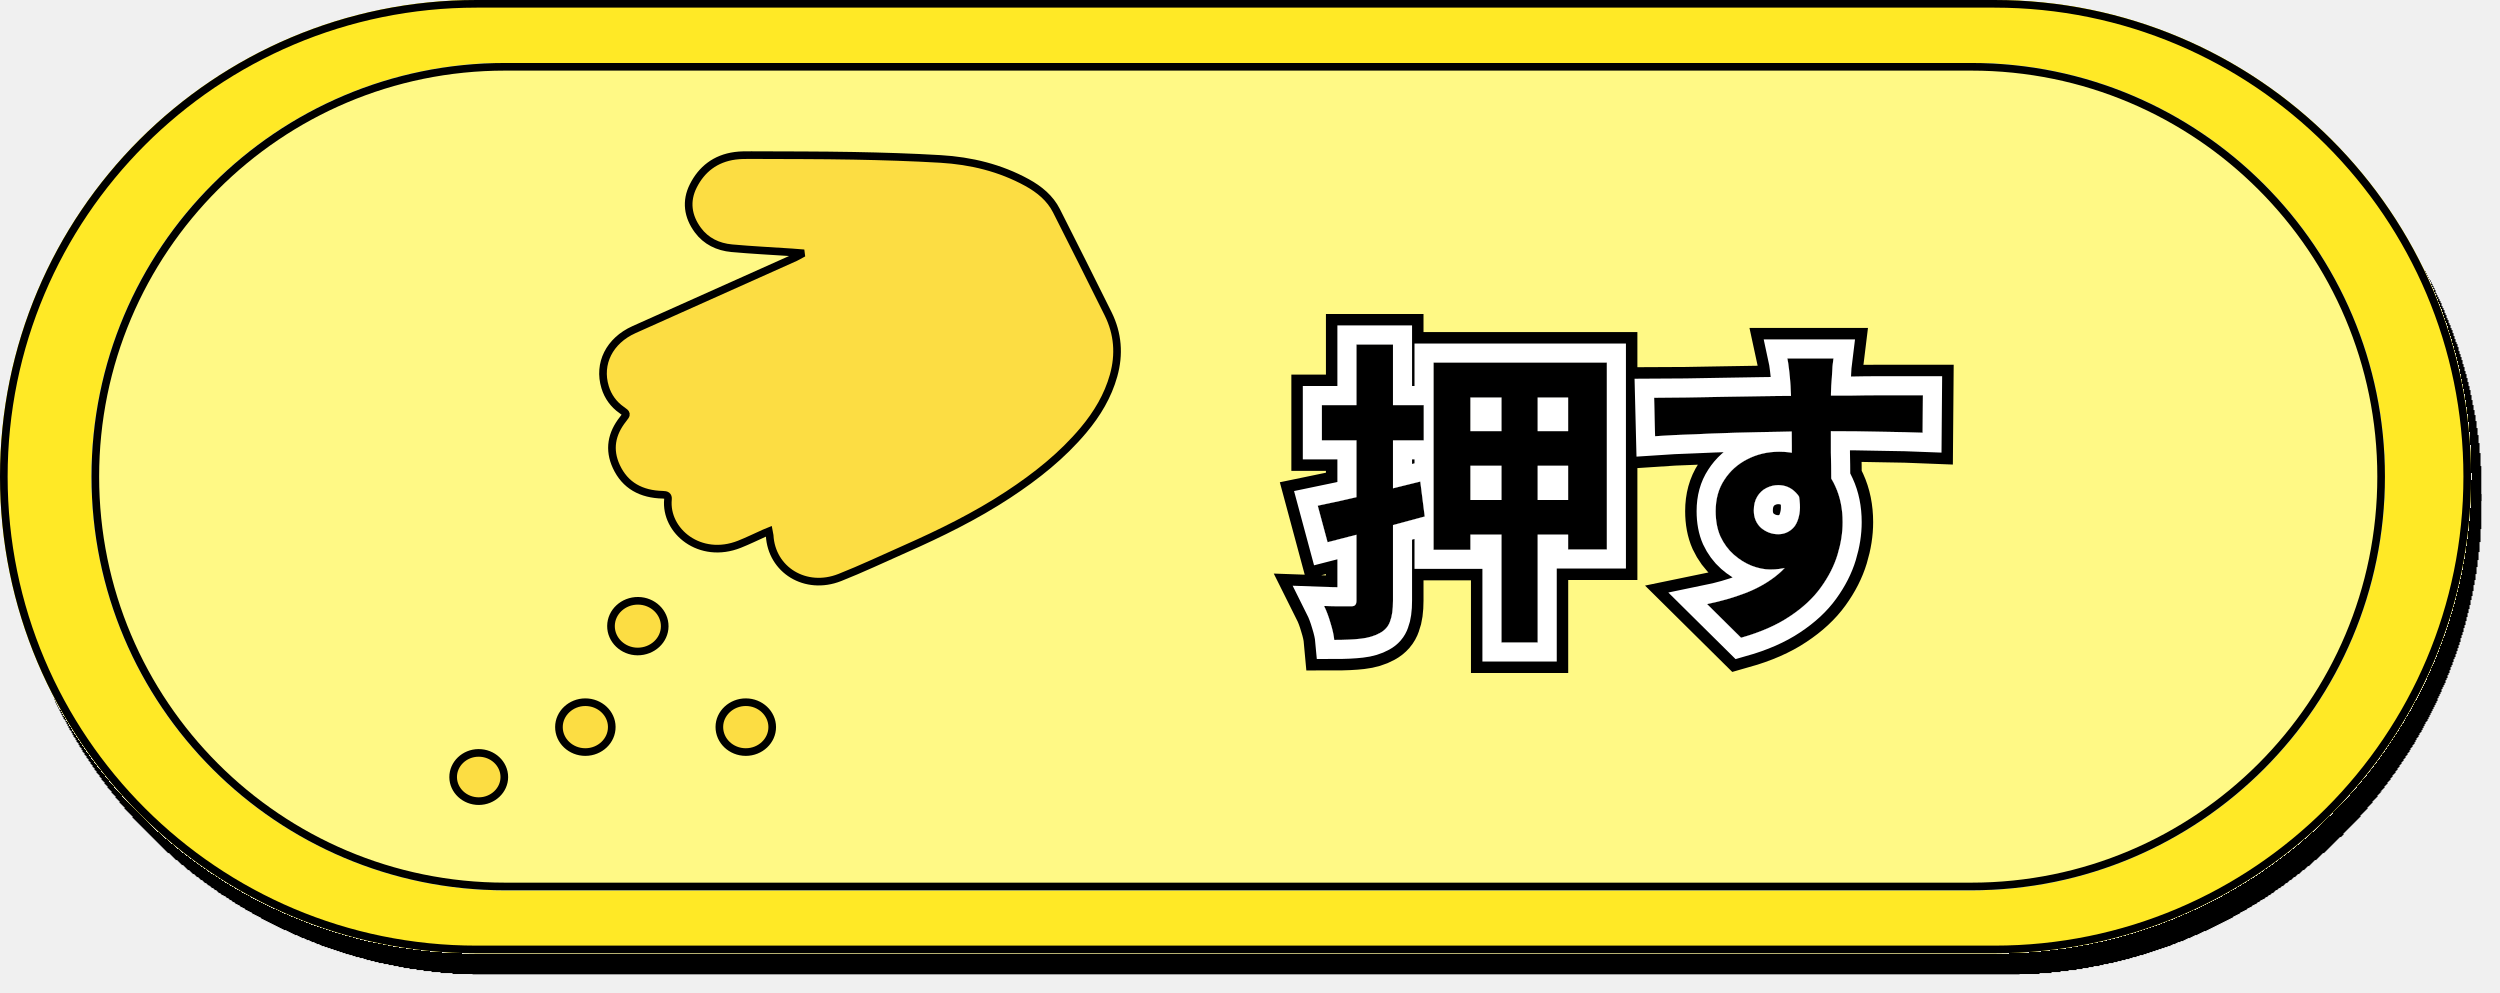
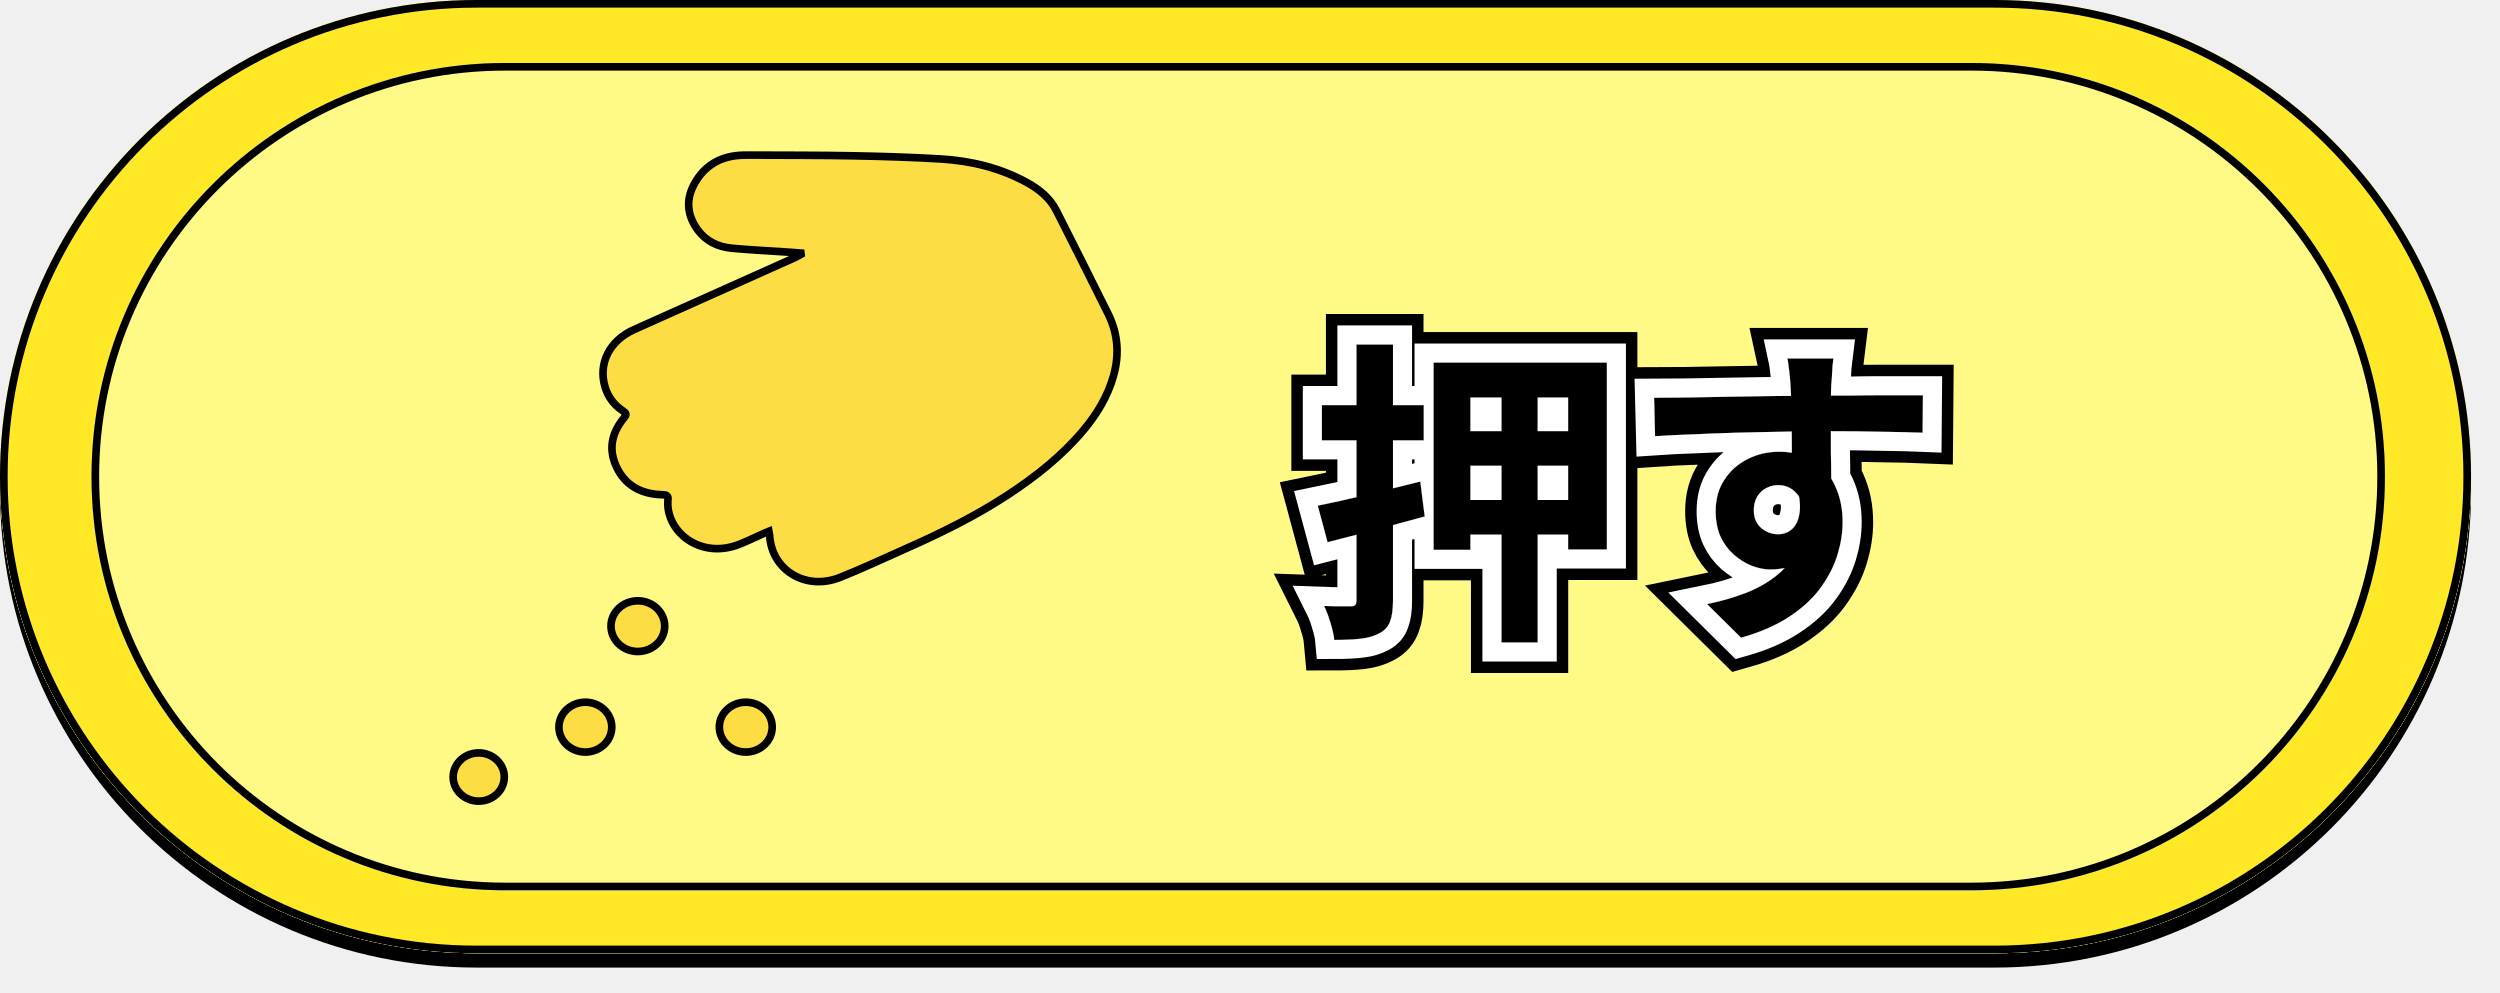
<svg xmlns="http://www.w3.org/2000/svg" xmlns:xlink="http://www.w3.org/1999/xlink" width="131" height="52" viewBox="0 0 131 52" fill="none">
-   <g filter="url(#filter0_d_645_18412)">
+   <use xlink:href="#stroke0_645_18412" fill="#000" transform="translate(0 .75)" />
+   <g>
    <use xlink:href="#stroke0_645_18412" fill="white" />
    <use xlink:href="#stroke0_645_18412" fill="#F8F09D" />
    <use xlink:href="#stroke0_645_18412" fill="#ECF381" />
    <use xlink:href="#stroke0_645_18412" fill="#FFE926" />
    <path d="M24.976 0.2H104.507C118.19 0.2 129.283 11.293 129.283 24.976V24.976C129.283 38.659 118.19 49.751 104.507 49.751H24.976C11.293 49.751 0.2 38.659 0.2 24.976V24.976C0.2 11.293 11.293 0.2 24.976 0.2Z" stroke-width="0.4" stroke="black" />
    <use xlink:href="#stroke1_645_18412" fill="white" />
    <use xlink:href="#stroke1_645_18412" fill="#CCDC44" />
    <use xlink:href="#stroke1_645_18412" fill="#5F99FF" />
    <use xlink:href="#stroke1_645_18412" fill="#FFF985" />
    <path d="M26.47 3.5H103.296C115.156 3.5 124.771 13.115 124.771 24.976C124.771 36.836 115.156 46.451 103.296 46.451H26.47C14.61 46.451 4.995 36.836 4.995 24.976C4.995 13.115 14.61 3.5 26.47 3.5Z" stroke-width="0.4" stroke="black" />
    <use xlink:href="#stroke2_645_18412" fill="#F49727" />
    <use xlink:href="#stroke2_645_18412" fill="#FDA8F3" />
    <use xlink:href="#stroke2_645_18412" fill="#FCDD43" />
    <path d="M34.732 25.925C33.603 25.9 32.757 25.444 32.295 24.446C31.886 23.559 32.04 22.732 32.644 21.966C32.863 21.689 32.863 21.686 32.574 21.483C32.157 21.195 31.852 20.774 31.708 20.288C31.332 19.053 31.933 17.852 33.22 17.273C36.037 16.01 38.854 14.749 41.672 13.489C41.776 13.442 41.874 13.38 41.976 13.325L41.968 13.261C41.807 13.248 41.646 13.235 41.485 13.223C40.438 13.154 39.388 13.102 38.344 13.007C37.616 12.94 36.992 12.633 36.57 12.06C36.037 11.339 35.926 10.539 36.328 9.742C36.762 8.878 37.481 8.302 38.521 8.163C38.798 8.125 39.086 8.128 39.368 8.128C41.156 8.136 42.944 8.131 44.731 8.164C46.249 8.193 47.768 8.239 49.283 8.329C50.882 8.424 52.411 8.796 53.812 9.564C54.468 9.924 55.026 10.386 55.358 11.042C56.269 12.841 57.173 14.644 58.069 16.45C58.582 17.489 58.662 18.571 58.352 19.679C58.055 20.744 57.495 21.681 56.777 22.538C55.658 23.874 54.295 24.957 52.821 25.925C51.116 27.044 49.281 27.945 47.406 28.775C46.274 29.276 45.153 29.807 44.003 30.262C42.217 30.968 40.425 29.87 40.33 28.052C40.322 27.98 40.31 27.908 40.295 27.838C40.195 27.879 40.127 27.904 40.06 27.934C39.623 28.129 39.194 28.341 38.748 28.518C36.681 29.341 34.84 27.833 35.002 26.162C35.022 25.97 34.917 25.929 34.732 25.925L34.732 25.925ZM33.436 31.482C34.209 31.488 34.837 32.09 34.831 32.822C34.825 33.554 34.189 34.14 33.41 34.139C32.639 34.136 32.01 33.532 32.016 32.799C32.022 32.066 32.66 31.476 33.436 31.482V31.482ZM39.082 36.795C39.839 36.795 40.461 37.38 40.464 38.094C40.468 38.818 39.843 39.41 39.076 39.408C38.309 39.406 37.69 38.814 37.694 38.088C37.698 37.376 38.324 36.794 39.082 36.795ZM30.671 36.795C31.429 36.795 32.053 37.375 32.057 38.089C32.063 38.813 31.441 39.406 30.675 39.408C29.908 39.41 29.284 38.819 29.289 38.094C29.291 37.381 29.913 36.796 30.671 36.795ZM25.071 39.452C25.817 39.446 26.426 40.016 26.426 40.718C26.426 41.411 25.824 41.979 25.088 41.98C24.352 41.981 23.75 41.418 23.745 40.724C23.741 40.029 24.338 39.457 25.071 39.452Z" stroke-width="0.4" stroke="black" />
    <use xlink:href="#stroke3_645_18412" fill="white" />
    <use xlink:href="#stroke3_645_18412" fill="black" />
    <mask id="stroke4_645_18412" maskUnits="userSpaceOnUse" x="66.213" y="16.186" width="37" height="20" fill="black">
      <rect fill="white" x="66.213" y="16.186" width="37" height="20" />
      <use xlink:href="#stroke3_645_18412" />
    </mask>
    <path d="M75.12 19H84.199V28.793H82.17V20.829H77.049V28.81H75.12V19ZM76.317 22.591H82.918V24.404H76.317V22.591ZM76.317 26.2H82.918V28.012H76.317V26.2ZM78.678 19.731H80.574V33.665H78.678V19.731ZM69.051 26.499C69.76 26.355 70.586 26.172 71.528 25.95C72.482 25.717 73.446 25.479 74.422 25.235L74.654 27.064C73.79 27.297 72.908 27.535 72.01 27.779C71.124 28.012 70.309 28.223 69.566 28.411L69.051 26.499ZM69.267 21.228H74.605V23.073H69.267V21.228ZM71.079 18.052H72.992V31.471C72.992 31.936 72.942 32.296 72.842 32.551C72.753 32.817 72.576 33.023 72.31 33.167C72.033 33.322 71.7 33.422 71.312 33.466C70.935 33.51 70.47 33.532 69.915 33.532C69.893 33.288 69.827 32.989 69.716 32.635C69.616 32.291 69.505 31.997 69.383 31.753C69.683 31.764 69.965 31.77 70.231 31.77C70.508 31.77 70.697 31.77 70.797 31.77C70.907 31.77 70.98 31.748 71.013 31.703C71.057 31.659 71.079 31.581 71.079 31.471V18.052ZM96.071 18.783C96.06 18.872 96.043 19.016 96.021 19.216C96.01 19.404 95.999 19.598 95.988 19.798C95.977 19.986 95.966 20.125 95.955 20.213C95.944 20.435 95.938 20.734 95.938 21.111C95.938 21.477 95.938 21.887 95.938 22.342C95.938 22.796 95.938 23.256 95.938 23.722C95.949 24.176 95.955 24.609 95.955 25.019C95.966 25.418 95.971 25.75 95.971 26.017L93.893 25.318C93.893 25.108 93.893 24.83 93.893 24.487C93.893 24.132 93.893 23.75 93.893 23.34C93.893 22.918 93.887 22.503 93.876 22.092C93.876 21.682 93.871 21.311 93.86 20.978C93.849 20.646 93.838 20.396 93.826 20.23C93.804 19.886 93.776 19.587 93.743 19.332C93.71 19.066 93.682 18.883 93.66 18.783H96.071ZM86.676 20.845C87.164 20.845 87.718 20.84 88.339 20.829C88.96 20.818 89.609 20.806 90.285 20.795C90.961 20.784 91.626 20.773 92.28 20.762C92.934 20.751 93.549 20.745 94.126 20.745C94.702 20.734 95.201 20.729 95.622 20.729C96.043 20.729 96.504 20.729 97.002 20.729C97.501 20.718 97.995 20.712 98.482 20.712C98.97 20.712 99.413 20.712 99.812 20.712C100.223 20.712 100.539 20.712 100.76 20.712L100.744 22.674C100.223 22.652 99.535 22.636 98.682 22.625C97.828 22.602 96.786 22.591 95.556 22.591C94.802 22.591 94.037 22.602 93.261 22.625C92.485 22.636 91.715 22.652 90.95 22.674C90.185 22.697 89.448 22.724 88.738 22.758C88.029 22.78 87.358 22.813 86.726 22.857L86.676 20.845ZM95.672 25.767C95.672 26.676 95.561 27.43 95.34 28.029C95.129 28.627 94.808 29.082 94.375 29.392C93.943 29.691 93.405 29.841 92.762 29.841C92.452 29.841 92.125 29.774 91.781 29.642C91.449 29.508 91.138 29.314 90.85 29.059C90.562 28.805 90.329 28.489 90.152 28.112C89.985 27.735 89.902 27.291 89.902 26.782C89.902 26.15 90.052 25.606 90.351 25.152C90.65 24.686 91.05 24.326 91.548 24.071C92.058 23.805 92.618 23.672 93.228 23.672C93.96 23.672 94.569 23.838 95.057 24.171C95.556 24.492 95.927 24.93 96.171 25.485C96.426 26.039 96.553 26.665 96.553 27.363C96.553 27.907 96.465 28.472 96.287 29.059C96.11 29.647 95.816 30.223 95.406 30.789C95.007 31.343 94.464 31.847 93.776 32.302C93.1 32.756 92.252 33.128 91.233 33.416L89.453 31.654C90.163 31.509 90.822 31.321 91.432 31.088C92.042 30.855 92.574 30.561 93.028 30.207C93.494 29.852 93.854 29.414 94.109 28.893C94.375 28.372 94.508 27.746 94.508 27.014C94.508 26.482 94.375 26.083 94.109 25.817C93.854 25.551 93.544 25.418 93.178 25.418C92.967 25.418 92.762 25.468 92.563 25.568C92.363 25.667 92.202 25.817 92.081 26.017C91.959 26.216 91.898 26.46 91.898 26.748C91.898 27.125 92.025 27.43 92.28 27.663C92.546 27.884 92.845 27.995 93.178 27.995C93.444 27.995 93.677 27.912 93.876 27.746C94.087 27.58 94.225 27.302 94.292 26.915C94.359 26.526 94.303 26.006 94.126 25.351L95.672 25.767Z" stroke-width="3.2" stroke="black" mask="url(#stroke4_645_18412)" />
    <use xlink:href="#stroke5_645_18412" fill="white" />
    <use xlink:href="#stroke5_645_18412" fill="black" />
    <mask id="stroke6_645_18412" maskUnits="userSpaceOnUse" x="67.213" y="16.186" width="35" height="19" fill="black">
      <rect fill="white" x="67.213" y="16.186" width="35" height="19" />
      <use xlink:href="#stroke5_645_18412" />
    </mask>
    <path d="M75.12 19H84.199V28.793H82.17V20.829H77.049V28.81H75.12V19ZM76.317 22.591H82.918V24.404H76.317V22.591ZM76.317 26.2H82.918V28.012H76.317V26.2ZM78.678 19.731H80.574V33.665H78.678V19.731ZM69.051 26.499C69.76 26.355 70.586 26.172 71.528 25.95C72.482 25.717 73.446 25.479 74.422 25.235L74.654 27.064C73.79 27.297 72.908 27.535 72.01 27.779C71.124 28.012 70.309 28.223 69.566 28.411L69.051 26.499ZM69.267 21.228H74.605V23.073H69.267V21.228ZM71.079 18.052H72.992V31.471C72.992 31.936 72.942 32.296 72.842 32.551C72.753 32.817 72.576 33.023 72.31 33.167C72.033 33.322 71.7 33.422 71.312 33.466C70.935 33.51 70.47 33.532 69.915 33.532C69.893 33.288 69.827 32.989 69.716 32.635C69.616 32.291 69.505 31.997 69.383 31.753C69.683 31.764 69.965 31.77 70.231 31.77C70.508 31.77 70.697 31.77 70.797 31.77C70.907 31.77 70.98 31.748 71.013 31.703C71.057 31.659 71.079 31.581 71.079 31.471V18.052ZM96.071 18.783C96.06 18.872 96.043 19.016 96.021 19.216C96.01 19.404 95.999 19.598 95.988 19.798C95.977 19.986 95.966 20.125 95.955 20.213C95.944 20.435 95.938 20.734 95.938 21.111C95.938 21.477 95.938 21.887 95.938 22.342C95.938 22.796 95.938 23.256 95.938 23.722C95.949 24.176 95.955 24.609 95.955 25.019C95.966 25.418 95.971 25.75 95.971 26.017L93.893 25.318C93.893 25.108 93.893 24.83 93.893 24.487C93.893 24.132 93.893 23.75 93.893 23.34C93.893 22.918 93.887 22.503 93.876 22.092C93.876 21.682 93.871 21.311 93.86 20.978C93.849 20.646 93.838 20.396 93.826 20.23C93.804 19.886 93.776 19.587 93.743 19.332C93.71 19.066 93.682 18.883 93.66 18.783H96.071ZM86.676 20.845C87.164 20.845 87.718 20.84 88.339 20.829C88.96 20.818 89.609 20.806 90.285 20.795C90.961 20.784 91.626 20.773 92.28 20.762C92.934 20.751 93.549 20.745 94.126 20.745C94.702 20.734 95.201 20.729 95.622 20.729C96.043 20.729 96.504 20.729 97.002 20.729C97.501 20.718 97.995 20.712 98.482 20.712C98.97 20.712 99.413 20.712 99.812 20.712C100.223 20.712 100.539 20.712 100.76 20.712L100.744 22.674C100.223 22.652 99.535 22.636 98.682 22.625C97.828 22.602 96.786 22.591 95.556 22.591C94.802 22.591 94.037 22.602 93.261 22.625C92.485 22.636 91.715 22.652 90.95 22.674C90.185 22.697 89.448 22.724 88.738 22.758C88.029 22.78 87.358 22.813 86.726 22.857L86.676 20.845ZM95.672 25.767C95.672 26.676 95.561 27.43 95.34 28.029C95.129 28.627 94.808 29.082 94.375 29.392C93.943 29.691 93.405 29.841 92.762 29.841C92.452 29.841 92.125 29.774 91.781 29.642C91.449 29.508 91.138 29.314 90.85 29.059C90.562 28.805 90.329 28.489 90.152 28.112C89.985 27.735 89.902 27.291 89.902 26.782C89.902 26.15 90.052 25.606 90.351 25.152C90.65 24.686 91.05 24.326 91.548 24.071C92.058 23.805 92.618 23.672 93.228 23.672C93.96 23.672 94.569 23.838 95.057 24.171C95.556 24.492 95.927 24.93 96.171 25.485C96.426 26.039 96.553 26.665 96.553 27.363C96.553 27.907 96.465 28.472 96.287 29.059C96.11 29.647 95.816 30.223 95.406 30.789C95.007 31.343 94.464 31.847 93.776 32.302C93.1 32.756 92.252 33.128 91.233 33.416L89.453 31.654C90.163 31.509 90.822 31.321 91.432 31.088C92.042 30.855 92.574 30.561 93.028 30.207C93.494 29.852 93.854 29.414 94.109 28.893C94.375 28.372 94.508 27.746 94.508 27.014C94.508 26.482 94.375 26.083 94.109 25.817C93.854 25.551 93.544 25.418 93.178 25.418C92.967 25.418 92.762 25.468 92.563 25.568C92.363 25.667 92.202 25.817 92.081 26.017C91.959 26.216 91.898 26.46 91.898 26.748C91.898 27.125 92.025 27.43 92.28 27.663C92.546 27.884 92.845 27.995 93.178 27.995C93.444 27.995 93.677 27.912 93.876 27.746C94.087 27.58 94.225 27.302 94.292 26.915C94.359 26.526 94.303 26.006 94.126 25.351L95.672 25.767Z" stroke-width="2" stroke="black" mask="url(#stroke6_645_18412)" />
    <path d="M75.12 19H84.199V28.793H82.17V20.829H77.049V28.81H75.12V19ZM76.317 22.591H82.918V24.404H76.317V22.591ZM76.317 26.2H82.918V28.012H76.317V26.2ZM78.678 19.731H80.574V33.665H78.678V19.731ZM69.051 26.499C69.76 26.355 70.586 26.172 71.528 25.95C72.482 25.717 73.446 25.479 74.422 25.235L74.654 27.064C73.79 27.297 72.908 27.535 72.01 27.779C71.124 28.012 70.309 28.223 69.566 28.411L69.051 26.499ZM69.267 21.228H74.605V23.073H69.267V21.228ZM71.079 18.052H72.992V31.471C72.992 31.936 72.942 32.296 72.842 32.551C72.753 32.817 72.576 33.023 72.31 33.167C72.033 33.322 71.7 33.422 71.312 33.466C70.935 33.51 70.47 33.532 69.915 33.532C69.893 33.288 69.827 32.989 69.716 32.635C69.616 32.291 69.505 31.997 69.383 31.753C69.683 31.764 69.965 31.77 70.231 31.77C70.508 31.77 70.697 31.77 70.797 31.77C70.907 31.77 70.98 31.748 71.013 31.703C71.057 31.659 71.079 31.581 71.079 31.471V18.052ZM96.071 18.783C96.06 18.872 96.043 19.016 96.021 19.216C96.01 19.404 95.999 19.598 95.988 19.798C95.977 19.986 95.966 20.125 95.955 20.213C95.944 20.435 95.938 20.734 95.938 21.111C95.938 21.477 95.938 21.887 95.938 22.342C95.938 22.796 95.938 23.256 95.938 23.722C95.949 24.176 95.955 24.609 95.955 25.019C95.966 25.418 95.971 25.75 95.971 26.017L93.893 25.318C93.893 25.108 93.893 24.83 93.893 24.487C93.893 24.132 93.893 23.75 93.893 23.34C93.893 22.918 93.887 22.503 93.876 22.092C93.876 21.682 93.871 21.311 93.86 20.978C93.849 20.646 93.838 20.396 93.826 20.23C93.804 19.886 93.776 19.587 93.743 19.332C93.71 19.066 93.682 18.883 93.66 18.783H96.071ZM86.676 20.845C87.164 20.845 87.718 20.84 88.339 20.829C88.96 20.818 89.609 20.806 90.285 20.795C90.961 20.784 91.626 20.773 92.28 20.762C92.934 20.751 93.549 20.745 94.126 20.745C94.702 20.734 95.201 20.729 95.622 20.729C96.043 20.729 96.504 20.729 97.002 20.729C97.501 20.718 97.995 20.712 98.482 20.712C98.97 20.712 99.413 20.712 99.812 20.712C100.223 20.712 100.539 20.712 100.76 20.712L100.744 22.674C100.223 22.652 99.535 22.636 98.682 22.625C97.828 22.602 96.786 22.591 95.556 22.591C94.802 22.591 94.037 22.602 93.261 22.625C92.485 22.636 91.715 22.652 90.95 22.674C90.185 22.697 89.448 22.724 88.738 22.758C88.029 22.78 87.358 22.813 86.726 22.857L86.676 20.845ZM95.672 25.767C95.672 26.676 95.561 27.43 95.34 28.029C95.129 28.627 94.808 29.082 94.375 29.392C93.943 29.691 93.405 29.841 92.762 29.841C92.452 29.841 92.125 29.774 91.781 29.642C91.449 29.508 91.138 29.314 90.85 29.059C90.562 28.805 90.329 28.489 90.152 28.112C89.985 27.735 89.902 27.291 89.902 26.782C89.902 26.15 90.052 25.606 90.351 25.152C90.65 24.686 91.05 24.326 91.548 24.071C92.058 23.805 92.618 23.672 93.228 23.672C93.96 23.672 94.569 23.838 95.057 24.171C95.556 24.492 95.927 24.93 96.171 25.485C96.426 26.039 96.553 26.665 96.553 27.363C96.553 27.907 96.465 28.472 96.287 29.059C96.11 29.647 95.816 30.223 95.406 30.789C95.007 31.343 94.464 31.847 93.776 32.302C93.1 32.756 92.252 33.128 91.233 33.416L89.453 31.654C90.163 31.509 90.822 31.321 91.432 31.088C92.042 30.855 92.574 30.561 93.028 30.207C93.494 29.852 93.854 29.414 94.109 28.893C94.375 28.372 94.508 27.746 94.508 27.014C94.508 26.482 94.375 26.083 94.109 25.817C93.854 25.551 93.544 25.418 93.178 25.418C92.967 25.418 92.762 25.468 92.563 25.568C92.363 25.667 92.202 25.817 92.081 26.017C91.959 26.216 91.898 26.46 91.898 26.748C91.898 27.125 92.025 27.43 92.28 27.663C92.546 27.884 92.845 27.995 93.178 27.995C93.444 27.995 93.677 27.912 93.876 27.746C94.087 27.58 94.225 27.302 94.292 26.915C94.359 26.526 94.303 26.006 94.126 25.351L95.672 25.767Z" stroke-width="2" stroke="white" mask="url(#stroke6_645_18412)" />
  </g>
  <defs>
    <filter id="filter0_d_645_18412" x="0" y="0" width="130.034" height="51.055" filterUnits="userSpaceOnUse" color-interpolation-filters="sRGB">
      <feFlood flood-opacity="0" result="BackgroundImageFix" />
      <feColorMatrix in="SourceAlpha" type="matrix" values="0 0 0 0 0 0 0 0 0 0 0 0 0 0 0 0 0 0 127 0" result="hardAlpha" />
      <feOffset dx="0.552" dy="1.104" />
      <feComposite in2="hardAlpha" operator="out" />
      <feColorMatrix type="matrix" values="0 0 0 0 0 0 0 0 0 0 0 0 0 0 0 0 0 0 1 0" />
      <feBlend mode="normal" in2="BackgroundImageFix" result="effect1_dropShadow_645_18412" />
      <feBlend mode="normal" in="SourceGraphic" in2="effect1_dropShadow_645_18412" result="shape" />
    </filter>
    <path id="stroke0_645_18412" d="M0 24.976C0 11.182 11.182 0 24.976 0H104.507C118.3 0 129.483 11.182 129.483 24.976V24.976C129.483 38.769 118.301 49.951 104.507 49.951H24.976C11.182 49.951 0 38.769 0 24.976V24.976Z" />
    <path id="stroke1_645_18412" d="M4.795 24.976C4.795 13.005 14.499 3.3 26.47 3.3H103.296C115.267 3.3 124.971 13.005 124.971 24.976V24.976C124.971 36.947 115.267 46.651 103.296 46.651H26.47C14.499 46.651 4.795 36.947 4.795 24.976V24.976Z" />
    <path id="stroke2_645_18412" d="M34.732 25.925C33.603 25.9 32.757 25.444 32.295 24.446C31.886 23.559 32.04 22.732 32.644 21.966C32.863 21.689 32.863 21.686 32.574 21.483C32.157 21.195 31.852 20.774 31.708 20.288C31.332 19.053 31.933 17.852 33.22 17.273C36.037 16.01 38.854 14.749 41.672 13.489C41.776 13.442 41.874 13.38 41.976 13.325L41.968 13.261C41.807 13.248 41.646 13.235 41.485 13.223C40.438 13.154 39.388 13.102 38.344 13.007C37.616 12.94 36.992 12.633 36.57 12.06C36.037 11.339 35.926 10.539 36.328 9.742C36.762 8.878 37.481 8.302 38.521 8.163C38.798 8.125 39.086 8.128 39.368 8.128C41.156 8.136 42.944 8.131 44.731 8.164C46.249 8.193 47.768 8.239 49.283 8.329C50.882 8.424 52.411 8.796 53.812 9.564C54.468 9.924 55.026 10.386 55.358 11.042C56.269 12.841 57.173 14.644 58.069 16.45C58.582 17.489 58.662 18.571 58.352 19.679C58.055 20.744 57.495 21.681 56.777 22.538C55.658 23.874 54.295 24.957 52.821 25.925C51.116 27.044 49.281 27.945 47.406 28.775C46.274 29.276 45.153 29.807 44.003 30.262C42.217 30.968 40.425 29.87 40.33 28.052C40.322 27.98 40.31 27.908 40.295 27.838C40.195 27.879 40.127 27.904 40.06 27.934C39.623 28.129 39.194 28.341 38.748 28.518C36.681 29.341 34.84 27.833 35.002 26.162C35.022 25.97 34.917 25.929 34.732 25.925L34.732 25.925ZM33.436 31.482C34.209 31.488 34.837 32.09 34.831 32.822C34.825 33.554 34.189 34.14 33.41 34.139C32.639 34.136 32.01 33.532 32.016 32.799C32.022 32.066 32.66 31.476 33.436 31.482V31.482ZM39.082 36.795C39.839 36.795 40.461 37.38 40.464 38.094C40.468 38.818 39.843 39.41 39.076 39.408C38.309 39.406 37.69 38.814 37.694 38.088C37.698 37.376 38.324 36.794 39.082 36.795ZM30.671 36.795C31.429 36.795 32.053 37.375 32.057 38.089C32.063 38.813 31.441 39.406 30.675 39.408C29.908 39.41 29.284 38.819 29.289 38.094C29.291 37.381 29.913 36.796 30.671 36.795ZM25.071 39.452C25.817 39.446 26.426 40.016 26.426 40.718C26.426 41.411 25.824 41.979 25.088 41.98C24.352 41.981 23.75 41.418 23.745 40.724C23.741 40.029 24.338 39.457 25.071 39.452Z" />
    <path id="stroke3_645_18412" d="M75.12 19H84.199V28.793H82.17V20.829H77.049V28.81H75.12V19ZM76.317 22.591H82.918V24.404H76.317V22.591ZM76.317 26.2H82.918V28.012H76.317V26.2ZM78.678 19.731H80.574V33.665H78.678V19.731ZM69.051 26.499C69.76 26.355 70.586 26.172 71.528 25.95C72.482 25.717 73.446 25.479 74.422 25.235L74.654 27.064C73.79 27.297 72.908 27.535 72.01 27.779C71.124 28.012 70.309 28.223 69.566 28.411L69.051 26.499ZM69.267 21.228H74.605V23.073H69.267V21.228ZM71.079 18.052H72.992V31.471C72.992 31.936 72.942 32.296 72.842 32.551C72.753 32.817 72.576 33.023 72.31 33.167C72.033 33.322 71.7 33.422 71.312 33.466C70.935 33.51 70.47 33.532 69.915 33.532C69.893 33.288 69.827 32.989 69.716 32.635C69.616 32.291 69.505 31.997 69.383 31.753C69.683 31.764 69.965 31.77 70.231 31.77C70.508 31.77 70.697 31.77 70.797 31.77C70.907 31.77 70.98 31.748 71.013 31.703C71.057 31.659 71.079 31.581 71.079 31.471V18.052ZM96.071 18.783C96.06 18.872 96.043 19.016 96.021 19.216C96.01 19.404 95.999 19.598 95.988 19.798C95.977 19.986 95.966 20.125 95.955 20.213C95.944 20.435 95.938 20.734 95.938 21.111C95.938 21.477 95.938 21.887 95.938 22.342C95.938 22.796 95.938 23.256 95.938 23.722C95.949 24.176 95.955 24.609 95.955 25.019C95.966 25.418 95.971 25.75 95.971 26.017L93.893 25.318C93.893 25.108 93.893 24.83 93.893 24.487C93.893 24.132 93.893 23.75 93.893 23.34C93.893 22.918 93.887 22.503 93.876 22.092C93.876 21.682 93.871 21.311 93.86 20.978C93.849 20.646 93.838 20.396 93.826 20.23C93.804 19.886 93.776 19.587 93.743 19.332C93.71 19.066 93.682 18.883 93.66 18.783H96.071ZM86.676 20.845C87.164 20.845 87.718 20.84 88.339 20.829C88.96 20.818 89.609 20.806 90.285 20.795C90.961 20.784 91.626 20.773 92.28 20.762C92.934 20.751 93.549 20.745 94.126 20.745C94.702 20.734 95.201 20.729 95.622 20.729C96.043 20.729 96.504 20.729 97.002 20.729C97.501 20.718 97.995 20.712 98.482 20.712C98.97 20.712 99.413 20.712 99.812 20.712C100.223 20.712 100.539 20.712 100.76 20.712L100.744 22.674C100.223 22.652 99.535 22.636 98.682 22.625C97.828 22.602 96.786 22.591 95.556 22.591C94.802 22.591 94.037 22.602 93.261 22.625C92.485 22.636 91.715 22.652 90.95 22.674C90.185 22.697 89.448 22.724 88.738 22.758C88.029 22.78 87.358 22.813 86.726 22.857L86.676 20.845ZM95.672 25.767C95.672 26.676 95.561 27.43 95.34 28.029C95.129 28.627 94.808 29.082 94.375 29.392C93.943 29.691 93.405 29.841 92.762 29.841C92.452 29.841 92.125 29.774 91.781 29.642C91.449 29.508 91.138 29.314 90.85 29.059C90.562 28.805 90.329 28.489 90.152 28.112C89.985 27.735 89.902 27.291 89.902 26.782C89.902 26.15 90.052 25.606 90.351 25.152C90.65 24.686 91.05 24.326 91.548 24.071C92.058 23.805 92.618 23.672 93.228 23.672C93.96 23.672 94.569 23.838 95.057 24.171C95.556 24.492 95.927 24.93 96.171 25.485C96.426 26.039 96.553 26.665 96.553 27.363C96.553 27.907 96.465 28.472 96.287 29.059C96.11 29.647 95.816 30.223 95.406 30.789C95.007 31.343 94.464 31.847 93.776 32.302C93.1 32.756 92.252 33.128 91.233 33.416L89.453 31.654C90.163 31.509 90.822 31.321 91.432 31.088C92.042 30.855 92.574 30.561 93.028 30.207C93.494 29.852 93.854 29.414 94.109 28.893C94.375 28.372 94.508 27.746 94.508 27.014C94.508 26.482 94.375 26.083 94.109 25.817C93.854 25.551 93.544 25.418 93.178 25.418C92.967 25.418 92.762 25.468 92.563 25.568C92.363 25.667 92.202 25.817 92.081 26.017C91.959 26.216 91.898 26.46 91.898 26.748C91.898 27.125 92.025 27.43 92.28 27.663C92.546 27.884 92.845 27.995 93.178 27.995C93.444 27.995 93.677 27.912 93.876 27.746C94.087 27.58 94.225 27.302 94.292 26.915C94.359 26.526 94.303 26.006 94.126 25.351L95.672 25.767Z" />
    <path id="stroke5_645_18412" d="M75.12 19H84.199V28.793H82.17V20.829H77.049V28.81H75.12V19ZM76.317 22.591H82.918V24.404H76.317V22.591ZM76.317 26.2H82.918V28.012H76.317V26.2ZM78.678 19.731H80.574V33.665H78.678V19.731ZM69.051 26.499C69.76 26.355 70.586 26.172 71.528 25.95C72.482 25.717 73.446 25.479 74.422 25.235L74.654 27.064C73.79 27.297 72.908 27.535 72.01 27.779C71.124 28.012 70.309 28.223 69.566 28.411L69.051 26.499ZM69.267 21.228H74.605V23.073H69.267V21.228ZM71.079 18.052H72.992V31.471C72.992 31.936 72.942 32.296 72.842 32.551C72.753 32.817 72.576 33.023 72.31 33.167C72.033 33.322 71.7 33.422 71.312 33.466C70.935 33.51 70.47 33.532 69.915 33.532C69.893 33.288 69.827 32.989 69.716 32.635C69.616 32.291 69.505 31.997 69.383 31.753C69.683 31.764 69.965 31.77 70.231 31.77C70.508 31.77 70.697 31.77 70.797 31.77C70.907 31.77 70.98 31.748 71.013 31.703C71.057 31.659 71.079 31.581 71.079 31.471V18.052ZM96.071 18.783C96.06 18.872 96.043 19.016 96.021 19.216C96.01 19.404 95.999 19.598 95.988 19.798C95.977 19.986 95.966 20.125 95.955 20.213C95.944 20.435 95.938 20.734 95.938 21.111C95.938 21.477 95.938 21.887 95.938 22.342C95.938 22.796 95.938 23.256 95.938 23.722C95.949 24.176 95.955 24.609 95.955 25.019C95.966 25.418 95.971 25.75 95.971 26.017L93.893 25.318C93.893 25.108 93.893 24.83 93.893 24.487C93.893 24.132 93.893 23.75 93.893 23.34C93.893 22.918 93.887 22.503 93.876 22.092C93.876 21.682 93.871 21.311 93.86 20.978C93.849 20.646 93.838 20.396 93.826 20.23C93.804 19.886 93.776 19.587 93.743 19.332C93.71 19.066 93.682 18.883 93.66 18.783H96.071ZM86.676 20.845C87.164 20.845 87.718 20.84 88.339 20.829C88.96 20.818 89.609 20.806 90.285 20.795C90.961 20.784 91.626 20.773 92.28 20.762C92.934 20.751 93.549 20.745 94.126 20.745C94.702 20.734 95.201 20.729 95.622 20.729C96.043 20.729 96.504 20.729 97.002 20.729C97.501 20.718 97.995 20.712 98.482 20.712C98.97 20.712 99.413 20.712 99.812 20.712C100.223 20.712 100.539 20.712 100.76 20.712L100.744 22.674C100.223 22.652 99.535 22.636 98.682 22.625C97.828 22.602 96.786 22.591 95.556 22.591C94.802 22.591 94.037 22.602 93.261 22.625C92.485 22.636 91.715 22.652 90.95 22.674C90.185 22.697 89.448 22.724 88.738 22.758C88.029 22.78 87.358 22.813 86.726 22.857L86.676 20.845ZM95.672 25.767C95.672 26.676 95.561 27.43 95.34 28.029C95.129 28.627 94.808 29.082 94.375 29.392C93.943 29.691 93.405 29.841 92.762 29.841C92.452 29.841 92.125 29.774 91.781 29.642C91.449 29.508 91.138 29.314 90.85 29.059C90.562 28.805 90.329 28.489 90.152 28.112C89.985 27.735 89.902 27.291 89.902 26.782C89.902 26.15 90.052 25.606 90.351 25.152C90.65 24.686 91.05 24.326 91.548 24.071C92.058 23.805 92.618 23.672 93.228 23.672C93.96 23.672 94.569 23.838 95.057 24.171C95.556 24.492 95.927 24.93 96.171 25.485C96.426 26.039 96.553 26.665 96.553 27.363C96.553 27.907 96.465 28.472 96.287 29.059C96.11 29.647 95.816 30.223 95.406 30.789C95.007 31.343 94.464 31.847 93.776 32.302C93.1 32.756 92.252 33.128 91.233 33.416L89.453 31.654C90.163 31.509 90.822 31.321 91.432 31.088C92.042 30.855 92.574 30.561 93.028 30.207C93.494 29.852 93.854 29.414 94.109 28.893C94.375 28.372 94.508 27.746 94.508 27.014C94.508 26.482 94.375 26.083 94.109 25.817C93.854 25.551 93.544 25.418 93.178 25.418C92.967 25.418 92.762 25.468 92.563 25.568C92.363 25.667 92.202 25.817 92.081 26.017C91.959 26.216 91.898 26.46 91.898 26.748C91.898 27.125 92.025 27.43 92.28 27.663C92.546 27.884 92.845 27.995 93.178 27.995C93.444 27.995 93.677 27.912 93.876 27.746C94.087 27.58 94.225 27.302 94.292 26.915C94.359 26.526 94.303 26.006 94.126 25.351L95.672 25.767Z" />
  </defs>
</svg>
